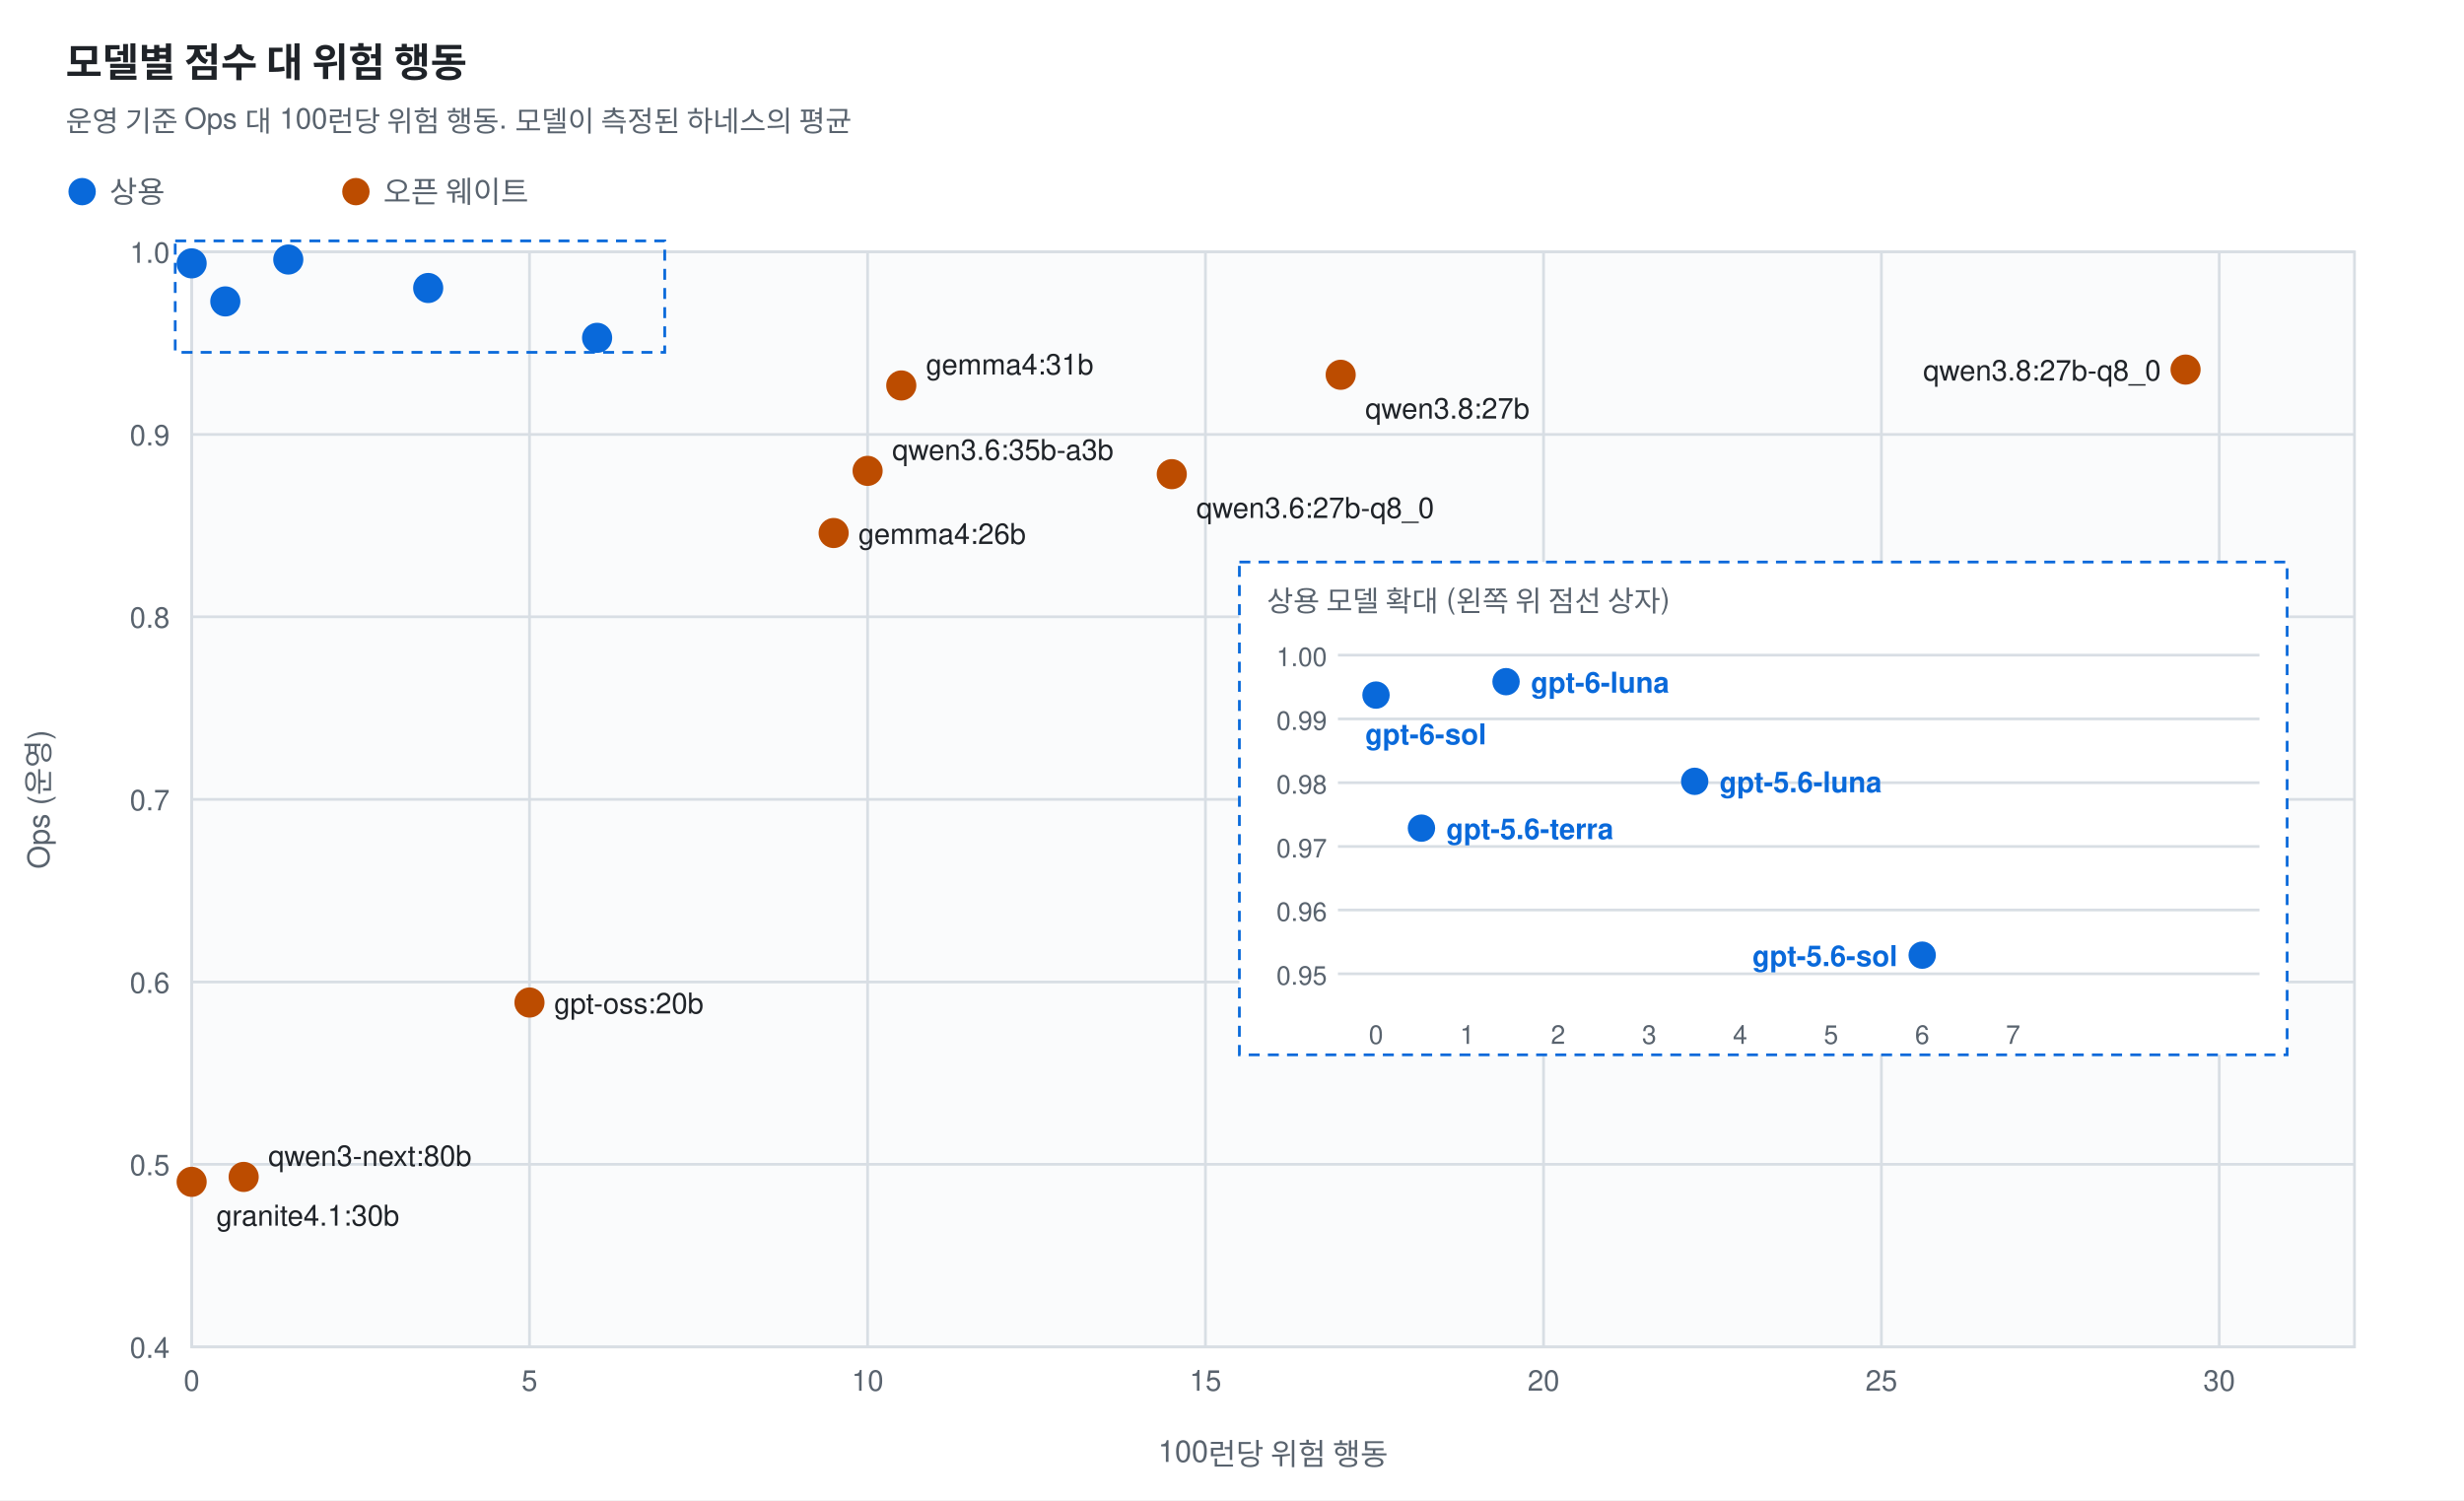
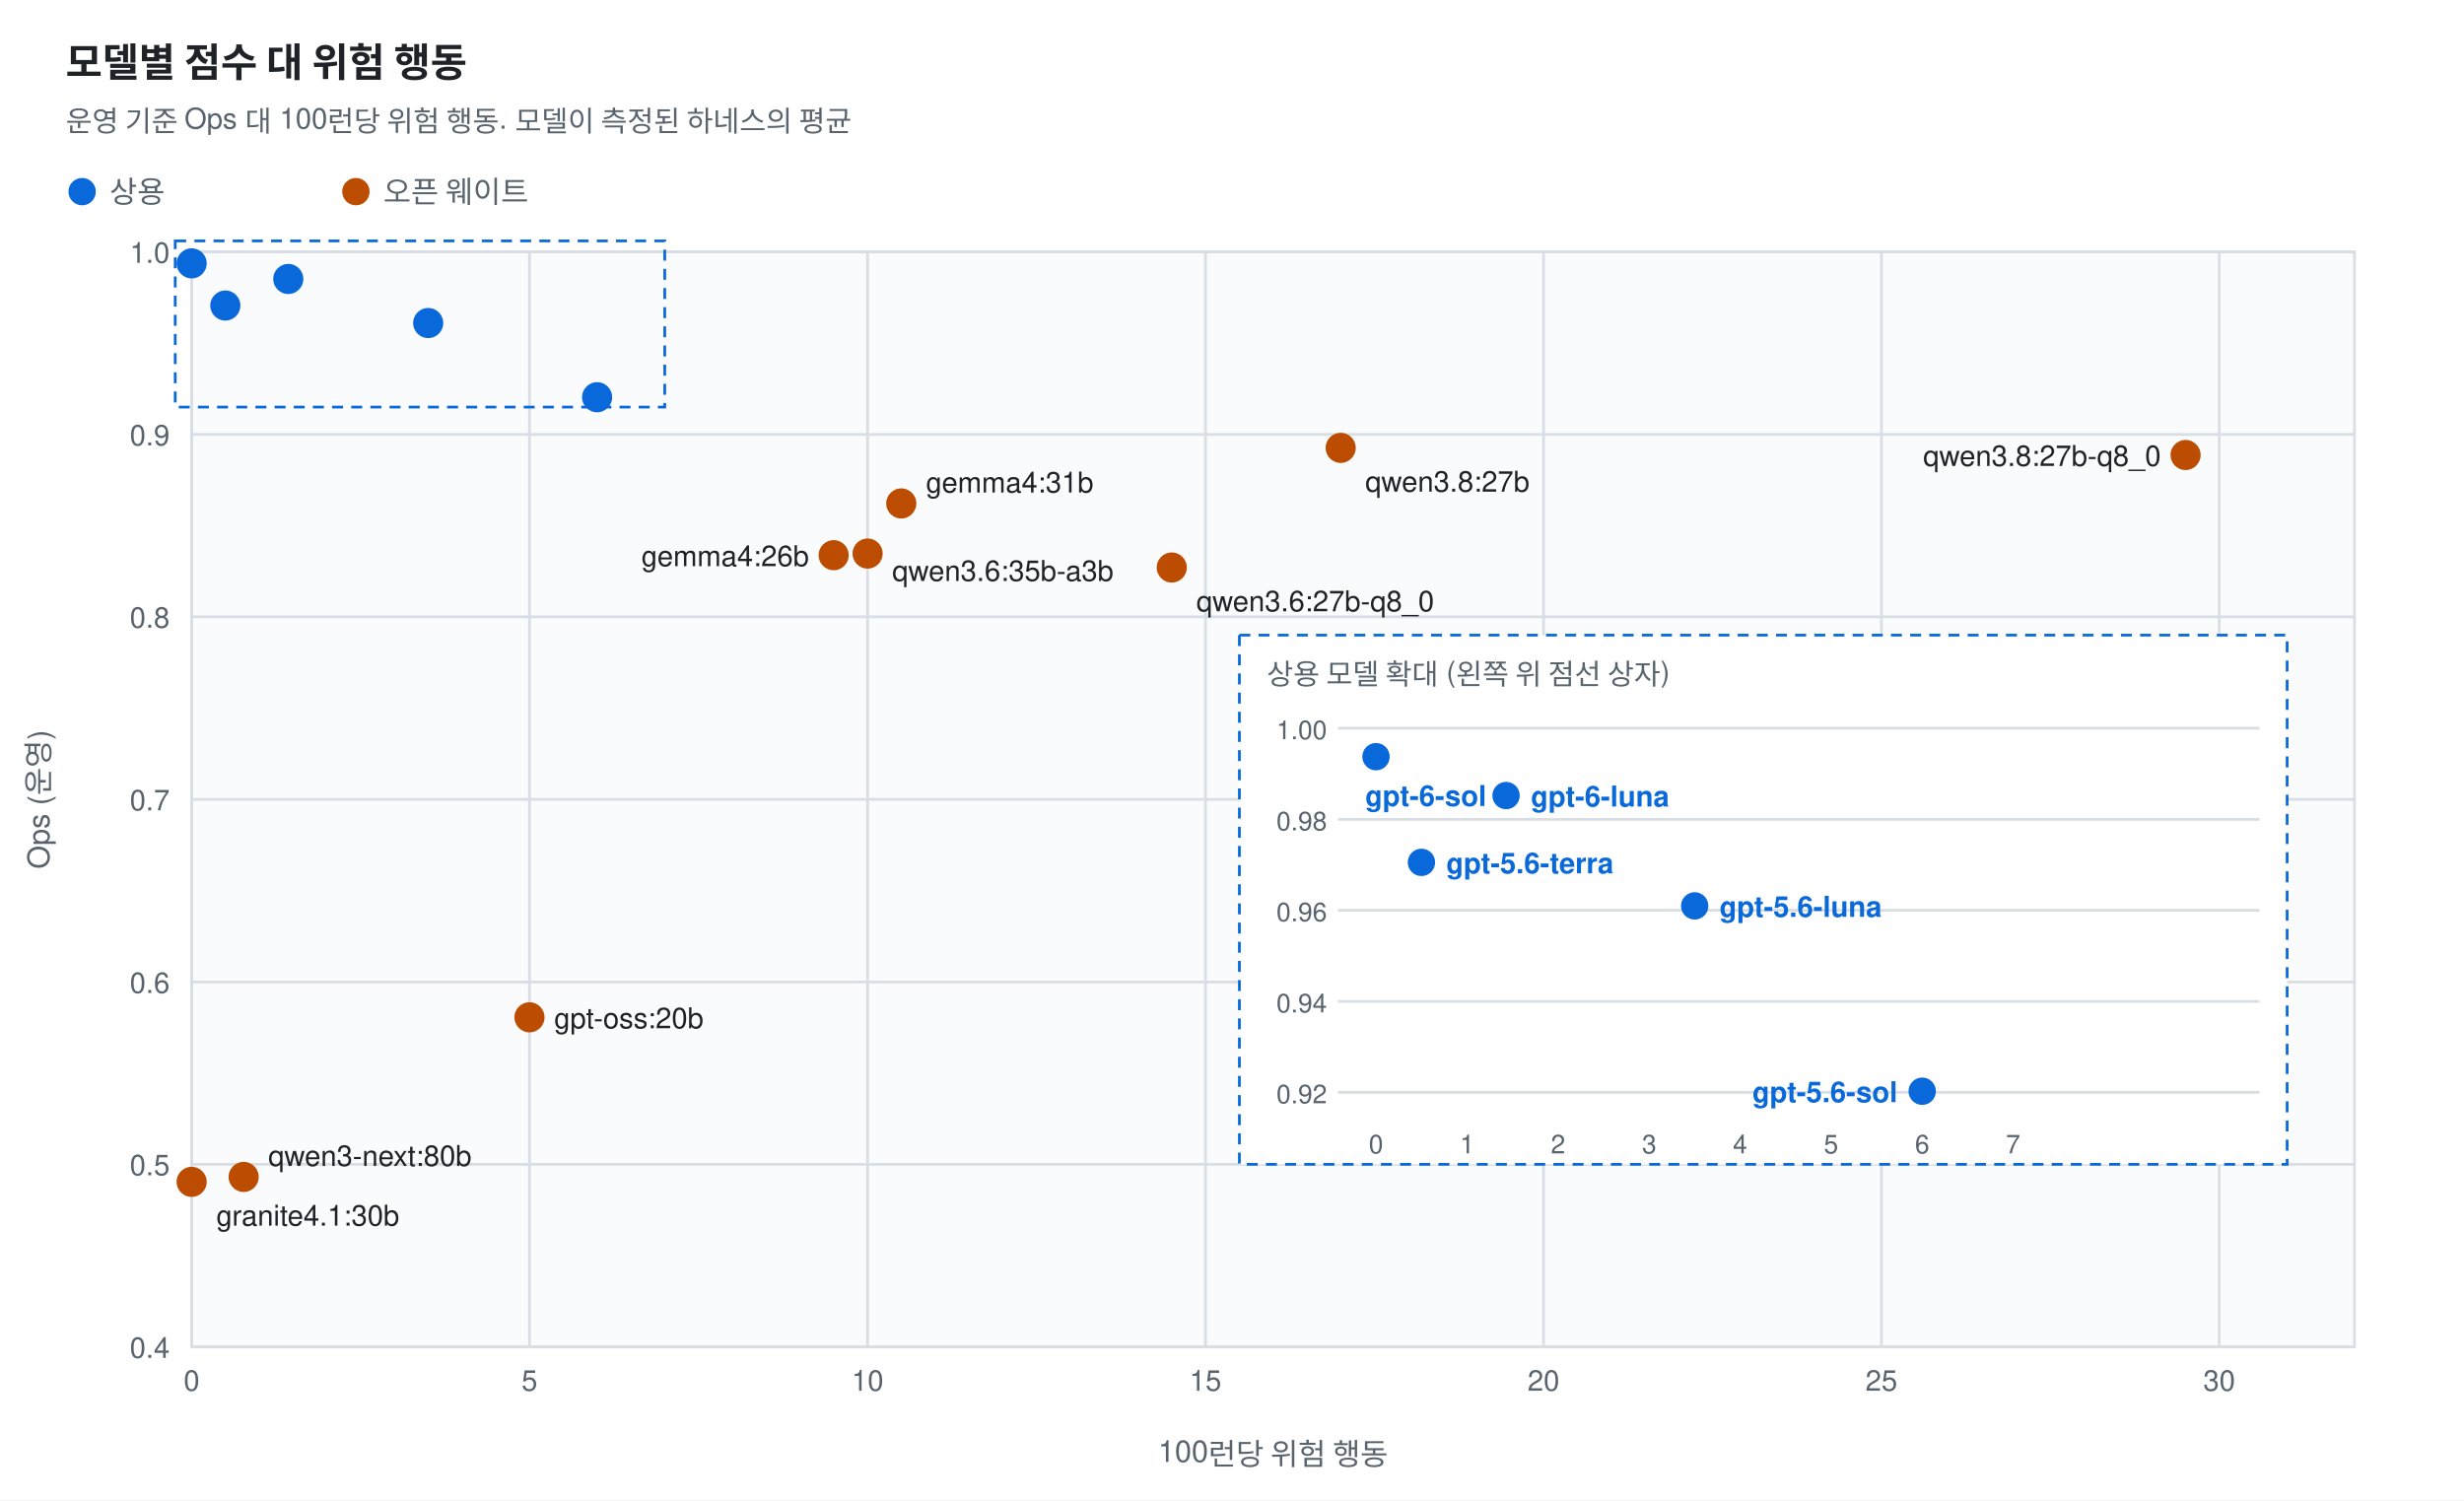
<svg xmlns="http://www.w3.org/2000/svg" width="900" height="548" viewBox="0 0 900 548" font-family="-apple-system, BlinkMacSystemFont, 'Segoe UI', 'Apple SD Gothic Neo', 'Malgun Gothic', 'Noto Sans KR', Helvetica, Arial, sans-serif" role="img" aria-label="모델별 점수 대 위험 행동">
  <rect width="900" height="548" fill="#ffffff" />
  <rect x="70" y="92" width="790" height="400" fill="#fafbfc" stroke="#d8dee4" />
  <line x1="70.0" y1="92.0" x2="70.0" y2="492.0" stroke="#d8dee4" stroke-width="1" />
  <text x="70.0" y="508.0" font-size="10.5" fill="#59636e" text-anchor="middle" font-weight="normal">0</text>
  <line x1="193.4" y1="92.0" x2="193.4" y2="492.0" stroke="#d8dee4" stroke-width="1" />
  <text x="193.4" y="508.0" font-size="10.5" fill="#59636e" text-anchor="middle" font-weight="normal">5</text>
  <line x1="316.9" y1="92.0" x2="316.9" y2="492.0" stroke="#d8dee4" stroke-width="1" />
  <text x="316.9" y="508.0" font-size="10.5" fill="#59636e" text-anchor="middle" font-weight="normal">10</text>
  <line x1="440.3" y1="92.0" x2="440.3" y2="492.0" stroke="#d8dee4" stroke-width="1" />
  <text x="440.3" y="508.0" font-size="10.5" fill="#59636e" text-anchor="middle" font-weight="normal">15</text>
  <line x1="563.8" y1="92.0" x2="563.8" y2="492.0" stroke="#d8dee4" stroke-width="1" />
  <text x="563.8" y="508.0" font-size="10.5" fill="#59636e" text-anchor="middle" font-weight="normal">20</text>
  <line x1="687.2" y1="92.0" x2="687.2" y2="492.0" stroke="#d8dee4" stroke-width="1" />
  <text x="687.2" y="508.0" font-size="10.5" fill="#59636e" text-anchor="middle" font-weight="normal">25</text>
  <line x1="810.6" y1="92.0" x2="810.6" y2="492.0" stroke="#d8dee4" stroke-width="1" />
  <text x="810.6" y="508.0" font-size="10.5" fill="#59636e" text-anchor="middle" font-weight="normal">30</text>
  <line x1="70.0" y1="492.0" x2="860.0" y2="492.0" stroke="#d8dee4" stroke-width="1" />
  <text x="62.0" y="496.0" font-size="10.5" fill="#59636e" text-anchor="end" font-weight="normal">0.4</text>
  <line x1="70.0" y1="425.3" x2="860.0" y2="425.3" stroke="#d8dee4" stroke-width="1" />
  <text x="62.0" y="429.3" font-size="10.5" fill="#59636e" text-anchor="end" font-weight="normal">0.5</text>
  <line x1="70.0" y1="358.7" x2="860.0" y2="358.7" stroke="#d8dee4" stroke-width="1" />
  <text x="62.0" y="362.7" font-size="10.5" fill="#59636e" text-anchor="end" font-weight="normal">0.6</text>
  <line x1="70.0" y1="292.0" x2="860.0" y2="292.0" stroke="#d8dee4" stroke-width="1" />
  <text x="62.0" y="296.0" font-size="10.5" fill="#59636e" text-anchor="end" font-weight="normal">0.7</text>
  <line x1="70.0" y1="225.3" x2="860.0" y2="225.3" stroke="#d8dee4" stroke-width="1" />
  <text x="62.0" y="229.3" font-size="10.5" fill="#59636e" text-anchor="end" font-weight="normal">0.8</text>
  <line x1="70.0" y1="158.7" x2="860.0" y2="158.7" stroke="#d8dee4" stroke-width="1" />
  <text x="62.0" y="162.7" font-size="10.5" fill="#59636e" text-anchor="end" font-weight="normal">0.9</text>
  <line x1="70.0" y1="92.0" x2="860.0" y2="92.0" stroke="#d8dee4" stroke-width="1" />
  <text x="62.0" y="96.0" font-size="10.5" fill="#59636e" text-anchor="end" font-weight="normal">1.0</text>
-   <circle cx="105.3" cy="94.8" r="5.5" fill="#0969da" />
+   <circle cx="105.3" cy="101.9" r="5.5" fill="#0969da" />
  <circle cx="70.0" cy="96.2" r="5.5" fill="#0969da" />
-   <circle cx="156.4" cy="105.2" r="5.5" fill="#0969da" />
-   <circle cx="82.3" cy="110.1" r="5.5" fill="#0969da" />
-   <circle cx="218.1" cy="123.4" r="5.5" fill="#0969da" />
-   <circle cx="798.3" cy="135.0" r="5.5" fill="#bc4c00" />
-   <circle cx="489.7" cy="136.9" r="5.5" fill="#bc4c00" />
-   <circle cx="329.2" cy="140.8" r="5.5" fill="#bc4c00" />
-   <circle cx="316.9" cy="172.0" r="5.5" fill="#bc4c00" />
-   <circle cx="428.0" cy="173.2" r="5.5" fill="#bc4c00" />
-   <circle cx="304.5" cy="194.7" r="5.5" fill="#bc4c00" />
-   <circle cx="193.4" cy="366.2" r="5.5" fill="#bc4c00" />
+   <circle cx="156.4" cy="118.0" r="5.5" fill="#0969da" />
+   <circle cx="82.3" cy="111.6" r="5.5" fill="#0969da" />
+   <circle cx="218.1" cy="145.1" r="5.5" fill="#0969da" />
+   <circle cx="798.3" cy="166.2" r="5.5" fill="#bc4c00" />
+   <circle cx="489.7" cy="163.6" r="5.5" fill="#bc4c00" />
+   <circle cx="329.2" cy="183.9" r="5.5" fill="#bc4c00" />
+   <circle cx="316.9" cy="202.2" r="5.5" fill="#bc4c00" />
+   <circle cx="428.0" cy="207.3" r="5.5" fill="#bc4c00" />
+   <circle cx="304.5" cy="202.8" r="5.5" fill="#bc4c00" />
+   <circle cx="193.4" cy="371.6" r="5.5" fill="#bc4c00" />
  <circle cx="89.0" cy="429.9" r="5.5" fill="#bc4c00" />
  <circle cx="70.0" cy="431.7" r="5.5" fill="#bc4c00" />
-   <rect x="64.0" y="88.0" width="178.8" height="40.7" fill="none" stroke="#0969da" stroke-width="1" stroke-dasharray="4 3" />
-   <rect x="452.7" y="205.3" width="382.7" height="180.0" fill="#ffffff" stroke="#0969da" stroke-dasharray="4 3" />
-   <text x="462.7" y="223.3" font-size="10.5" fill="#59636e" text-anchor="start" font-weight="normal">상용 모델 확대 (왼쪽 위 점선 상자)</text>
-   <line x1="488.7" y1="355.7" x2="825.3" y2="355.7" stroke="#d8dee4" stroke-width="1" />
-   <text x="484.7" y="359.7" font-size="9.5" fill="#59636e" text-anchor="end" font-weight="normal">0.95</text>
-   <line x1="488.7" y1="332.4" x2="825.3" y2="332.4" stroke="#d8dee4" stroke-width="1" />
-   <text x="484.7" y="336.4" font-size="9.5" fill="#59636e" text-anchor="end" font-weight="normal">0.96</text>
-   <line x1="488.7" y1="309.2" x2="825.3" y2="309.2" stroke="#d8dee4" stroke-width="1" />
-   <text x="484.7" y="313.2" font-size="9.5" fill="#59636e" text-anchor="end" font-weight="normal">0.97</text>
-   <line x1="488.7" y1="285.9" x2="825.3" y2="285.9" stroke="#d8dee4" stroke-width="1" />
-   <text x="484.7" y="289.9" font-size="9.5" fill="#59636e" text-anchor="end" font-weight="normal">0.98</text>
-   <line x1="488.7" y1="262.6" x2="825.3" y2="262.6" stroke="#d8dee4" stroke-width="1" />
-   <text x="484.7" y="266.6" font-size="9.5" fill="#59636e" text-anchor="end" font-weight="normal">0.99</text>
-   <line x1="488.7" y1="239.3" x2="825.3" y2="239.3" stroke="#d8dee4" stroke-width="1" />
-   <text x="484.7" y="243.3" font-size="9.5" fill="#59636e" text-anchor="end" font-weight="normal">1.00</text>
-   <text x="502.6" y="381.3" font-size="9.5" fill="#59636e" text-anchor="middle" font-weight="normal">0</text>
-   <text x="535.9" y="381.3" font-size="9.5" fill="#59636e" text-anchor="middle" font-weight="normal">1</text>
-   <text x="569.1" y="381.3" font-size="9.5" fill="#59636e" text-anchor="middle" font-weight="normal">2</text>
-   <text x="602.4" y="381.3" font-size="9.5" fill="#59636e" text-anchor="middle" font-weight="normal">3</text>
-   <text x="635.6" y="381.3" font-size="9.5" fill="#59636e" text-anchor="middle" font-weight="normal">4</text>
-   <text x="668.8" y="381.3" font-size="9.5" fill="#59636e" text-anchor="middle" font-weight="normal">5</text>
-   <text x="702.1" y="381.3" font-size="9.5" fill="#59636e" text-anchor="middle" font-weight="normal">6</text>
-   <text x="735.3" y="381.3" font-size="9.5" fill="#59636e" text-anchor="middle" font-weight="normal">7</text>
-   <circle cx="550.1" cy="249.0" r="5" fill="#0969da" />
-   <text x="559.1" y="253.0" font-size="10.5" fill="#0969da" text-anchor="start" font-weight="600">gpt-6-luna</text>
-   <circle cx="502.6" cy="253.9" r="5" fill="#0969da" />
-   <text x="498.6" y="271.9" font-size="10.5" fill="#0969da" text-anchor="start" font-weight="600">gpt-6-sol</text>
-   <circle cx="619.0" cy="285.4" r="5" fill="#0969da" />
-   <text x="628.0" y="289.4" font-size="10.5" fill="#0969da" text-anchor="start" font-weight="600">gpt-5.6-luna</text>
-   <circle cx="519.2" cy="302.5" r="5" fill="#0969da" />
-   <text x="528.2" y="306.5" font-size="10.5" fill="#0969da" text-anchor="start" font-weight="600">gpt-5.6-terra</text>
-   <circle cx="702.1" cy="348.9" r="5" fill="#0969da" />
-   <text x="693.1" y="352.9" font-size="10.5" fill="#0969da" text-anchor="end" font-weight="600">gpt-5.6-sol</text>
-   <text x="789.3" y="139.0" font-size="10.5" fill="#1f2328" text-anchor="end" font-weight="normal">qwen3.8:27b-q8_0</text>
-   <text x="498.7" y="152.9" font-size="10.5" fill="#1f2328" text-anchor="start" font-weight="normal">qwen3.8:27b</text>
-   <text x="338.2" y="136.8" font-size="10.5" fill="#1f2328" text-anchor="start" font-weight="normal">gemma4:31b</text>
-   <text x="325.9" y="168.0" font-size="10.5" fill="#1f2328" text-anchor="start" font-weight="normal">qwen3.6:35b-a3b</text>
-   <text x="437.0" y="189.2" font-size="10.5" fill="#1f2328" text-anchor="start" font-weight="normal">qwen3.6:27b-q8_0</text>
-   <text x="313.5" y="198.7" font-size="10.5" fill="#1f2328" text-anchor="start" font-weight="normal">gemma4:26b</text>
-   <text x="202.4" y="370.2" font-size="10.5" fill="#1f2328" text-anchor="start" font-weight="normal">gpt-oss:20b</text>
+   <rect x="64.0" y="88.0" width="178.8" height="60.7" fill="none" stroke="#0969da" stroke-width="1" stroke-dasharray="4 3" />
+   <rect x="452.7" y="232.0" width="382.7" height="193.3" fill="#ffffff" stroke="#0969da" stroke-dasharray="4 3" />
+   <text x="462.7" y="250.0" font-size="10.5" fill="#59636e" text-anchor="start" font-weight="normal">상용 모델 확대 (왼쪽 위 점선 상자)</text>
+   <line x1="488.7" y1="399.0" x2="825.3" y2="399.0" stroke="#d8dee4" stroke-width="1" />
+   <text x="484.7" y="403.0" font-size="9.5" fill="#59636e" text-anchor="end" font-weight="normal">0.92</text>
+   <line x1="488.7" y1="365.8" x2="825.3" y2="365.8" stroke="#d8dee4" stroke-width="1" />
+   <text x="484.7" y="369.8" font-size="9.5" fill="#59636e" text-anchor="end" font-weight="normal">0.94</text>
+   <line x1="488.7" y1="332.5" x2="825.3" y2="332.5" stroke="#d8dee4" stroke-width="1" />
+   <text x="484.7" y="336.5" font-size="9.5" fill="#59636e" text-anchor="end" font-weight="normal">0.96</text>
+   <line x1="488.7" y1="299.3" x2="825.3" y2="299.3" stroke="#d8dee4" stroke-width="1" />
+   <text x="484.7" y="303.3" font-size="9.5" fill="#59636e" text-anchor="end" font-weight="normal">0.98</text>
+   <line x1="488.7" y1="266.0" x2="825.3" y2="266.0" stroke="#d8dee4" stroke-width="1" />
+   <text x="484.7" y="270.0" font-size="9.5" fill="#59636e" text-anchor="end" font-weight="normal">1.00</text>
+   <text x="502.6" y="421.3" font-size="9.5" fill="#59636e" text-anchor="middle" font-weight="normal">0</text>
+   <text x="535.9" y="421.3" font-size="9.5" fill="#59636e" text-anchor="middle" font-weight="normal">1</text>
+   <text x="569.1" y="421.3" font-size="9.5" fill="#59636e" text-anchor="middle" font-weight="normal">2</text>
+   <text x="602.4" y="421.3" font-size="9.5" fill="#59636e" text-anchor="middle" font-weight="normal">3</text>
+   <text x="635.6" y="421.3" font-size="9.5" fill="#59636e" text-anchor="middle" font-weight="normal">4</text>
+   <text x="668.8" y="421.3" font-size="9.5" fill="#59636e" text-anchor="middle" font-weight="normal">5</text>
+   <text x="702.1" y="421.3" font-size="9.5" fill="#59636e" text-anchor="middle" font-weight="normal">6</text>
+   <text x="735.3" y="421.3" font-size="9.5" fill="#59636e" text-anchor="middle" font-weight="normal">7</text>
+   <circle cx="550.1" cy="290.6" r="5" fill="#0969da" />
+   <text x="559.1" y="294.6" font-size="10.5" fill="#0969da" text-anchor="start" font-weight="600">gpt-6-luna</text>
+   <circle cx="502.6" cy="276.4" r="5" fill="#0969da" />
+   <text x="498.6" y="294.4" font-size="10.5" fill="#0969da" text-anchor="start" font-weight="600">gpt-6-sol</text>
+   <circle cx="619.0" cy="330.9" r="5" fill="#0969da" />
+   <text x="628.0" y="334.9" font-size="10.5" fill="#0969da" text-anchor="start" font-weight="600">gpt-5.6-luna</text>
+   <circle cx="519.2" cy="315.0" r="5" fill="#0969da" />
+   <text x="528.2" y="319.0" font-size="10.5" fill="#0969da" text-anchor="start" font-weight="600">gpt-5.6-terra</text>
+   <circle cx="702.1" cy="398.6" r="5" fill="#0969da" />
+   <text x="693.1" y="402.6" font-size="10.5" fill="#0969da" text-anchor="end" font-weight="600">gpt-5.6-sol</text>
+   <text x="789.3" y="170.2" font-size="10.5" fill="#1f2328" text-anchor="end" font-weight="normal">qwen3.8:27b-q8_0</text>
+   <text x="498.7" y="179.6" font-size="10.5" fill="#1f2328" text-anchor="start" font-weight="normal">qwen3.8:27b</text>
+   <text x="338.2" y="179.9" font-size="10.5" fill="#1f2328" text-anchor="start" font-weight="normal">gemma4:31b</text>
+   <text x="325.9" y="212.2" font-size="10.5" fill="#1f2328" text-anchor="start" font-weight="normal">qwen3.6:35b-a3b</text>
+   <text x="437.0" y="223.3" font-size="10.5" fill="#1f2328" text-anchor="start" font-weight="normal">qwen3.6:27b-q8_0</text>
+   <text x="295.5" y="206.8" font-size="10.5" fill="#1f2328" text-anchor="end" font-weight="normal">gemma4:26b</text>
+   <text x="202.4" y="375.6" font-size="10.5" fill="#1f2328" text-anchor="start" font-weight="normal">gpt-oss:20b</text>
  <text x="98.0" y="425.9" font-size="10.5" fill="#1f2328" text-anchor="start" font-weight="normal">qwen3-next:80b</text>
  <text x="79.0" y="447.7" font-size="10.5" fill="#1f2328" text-anchor="start" font-weight="normal">granite4.1:30b</text>
  <text x="465.0" y="534.0" font-size="11" fill="#59636e" text-anchor="middle" font-weight="normal">100런당 위험 행동</text>
  <text x="18" y="292.0" font-size="11" fill="#59636e" text-anchor="middle" transform="rotate(-90 18 292.0)">Ops (운영)</text>
  <text x="24.0" y="28.0" font-size="14.5" fill="#1f2328" text-anchor="start" font-weight="600">모델별 점수 대 위험 행동</text>
  <text x="24.0" y="48.0" font-size="10.5" fill="#59636e" text-anchor="start" font-weight="normal">운영 기준 Ops 대 100런당 위험 행동. 모델이 측정된 하네스의 평균</text>
  <circle cx="30.0" cy="70.0" r="5" fill="#0969da" />
  <text x="40.0" y="74.0" font-size="11" fill="#59636e" text-anchor="start" font-weight="normal">상용</text>
  <circle cx="130.0" cy="70.0" r="5" fill="#bc4c00" />
  <text x="140.0" y="74.0" font-size="11" fill="#59636e" text-anchor="start" font-weight="normal">오픈 웨이트</text>
</svg>
